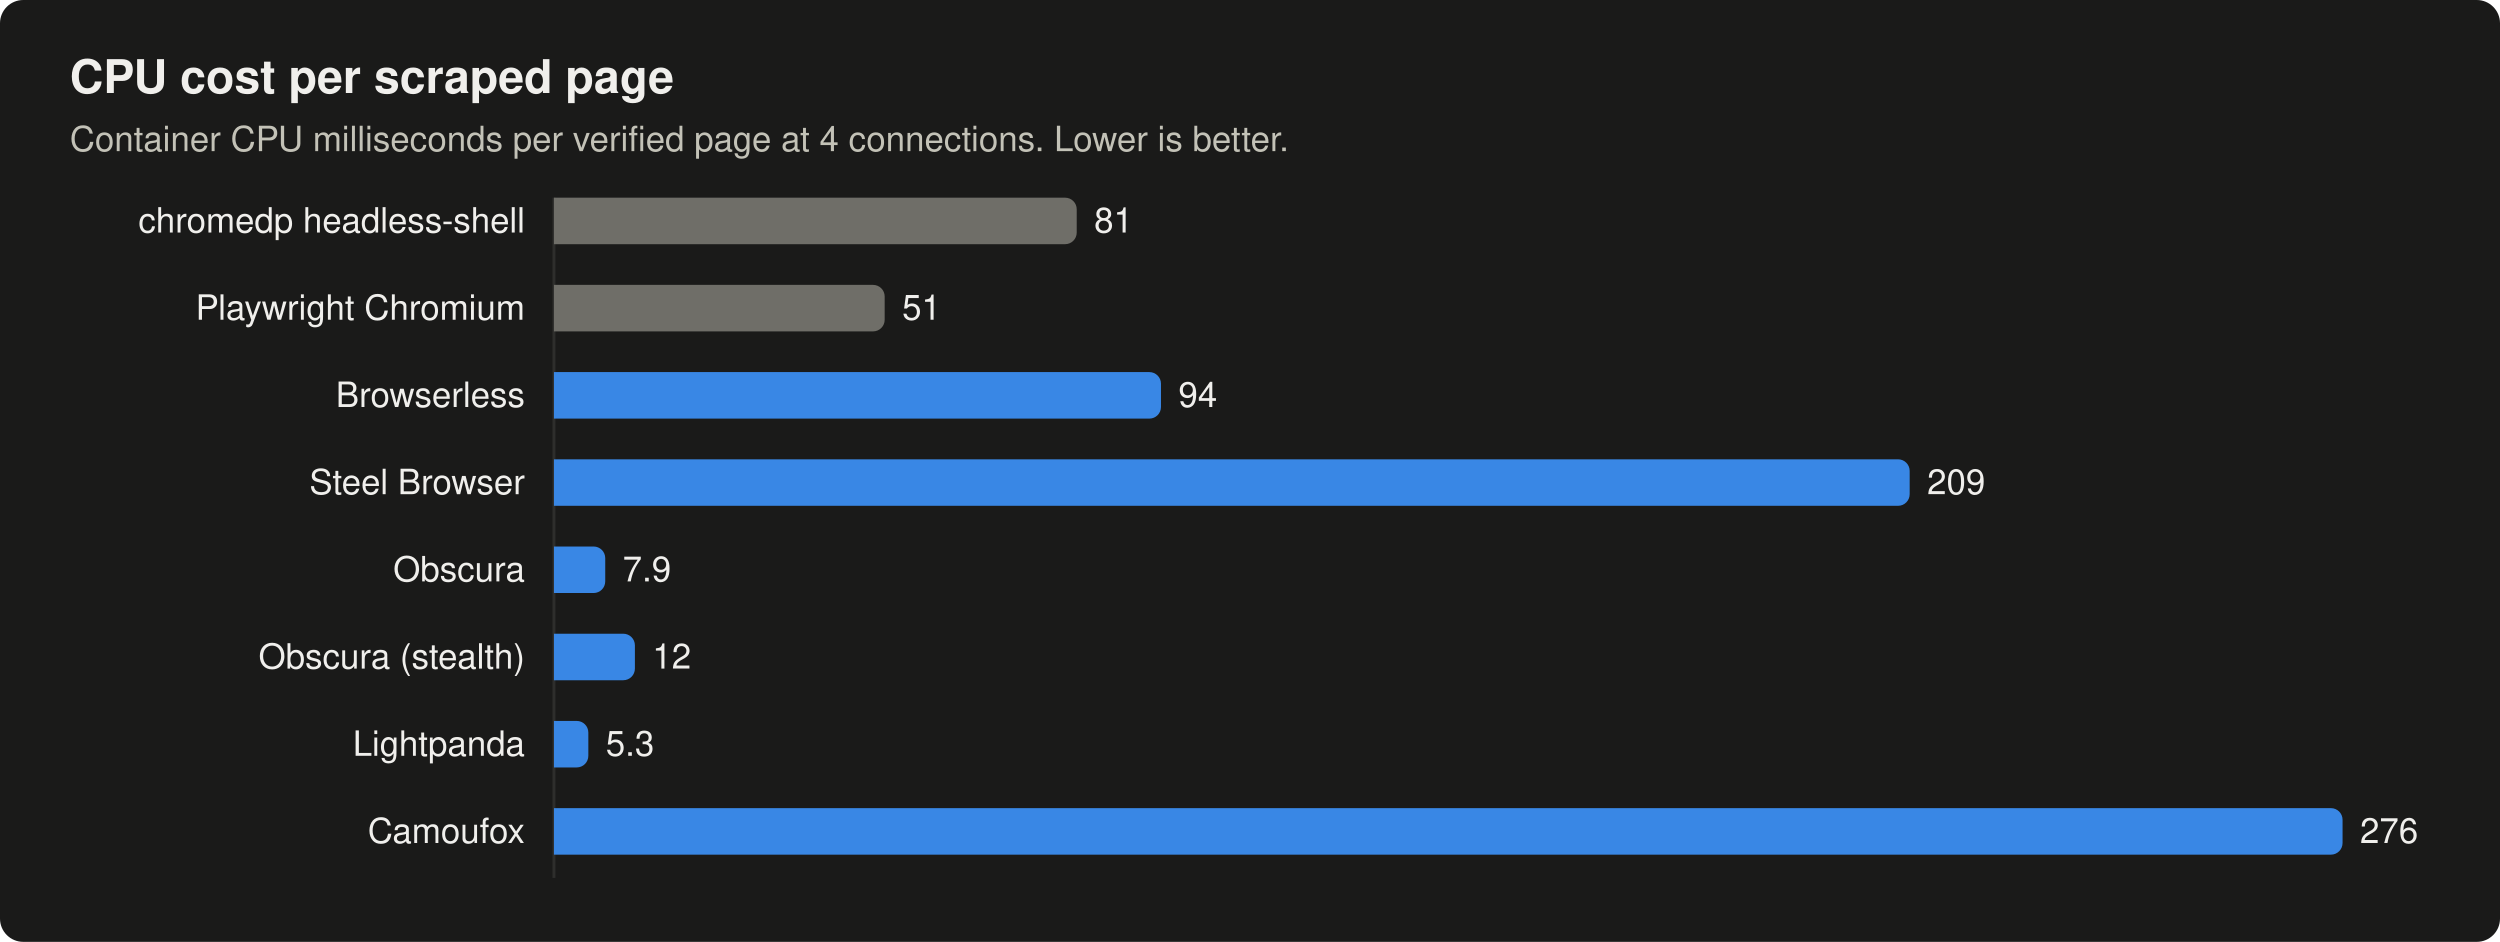
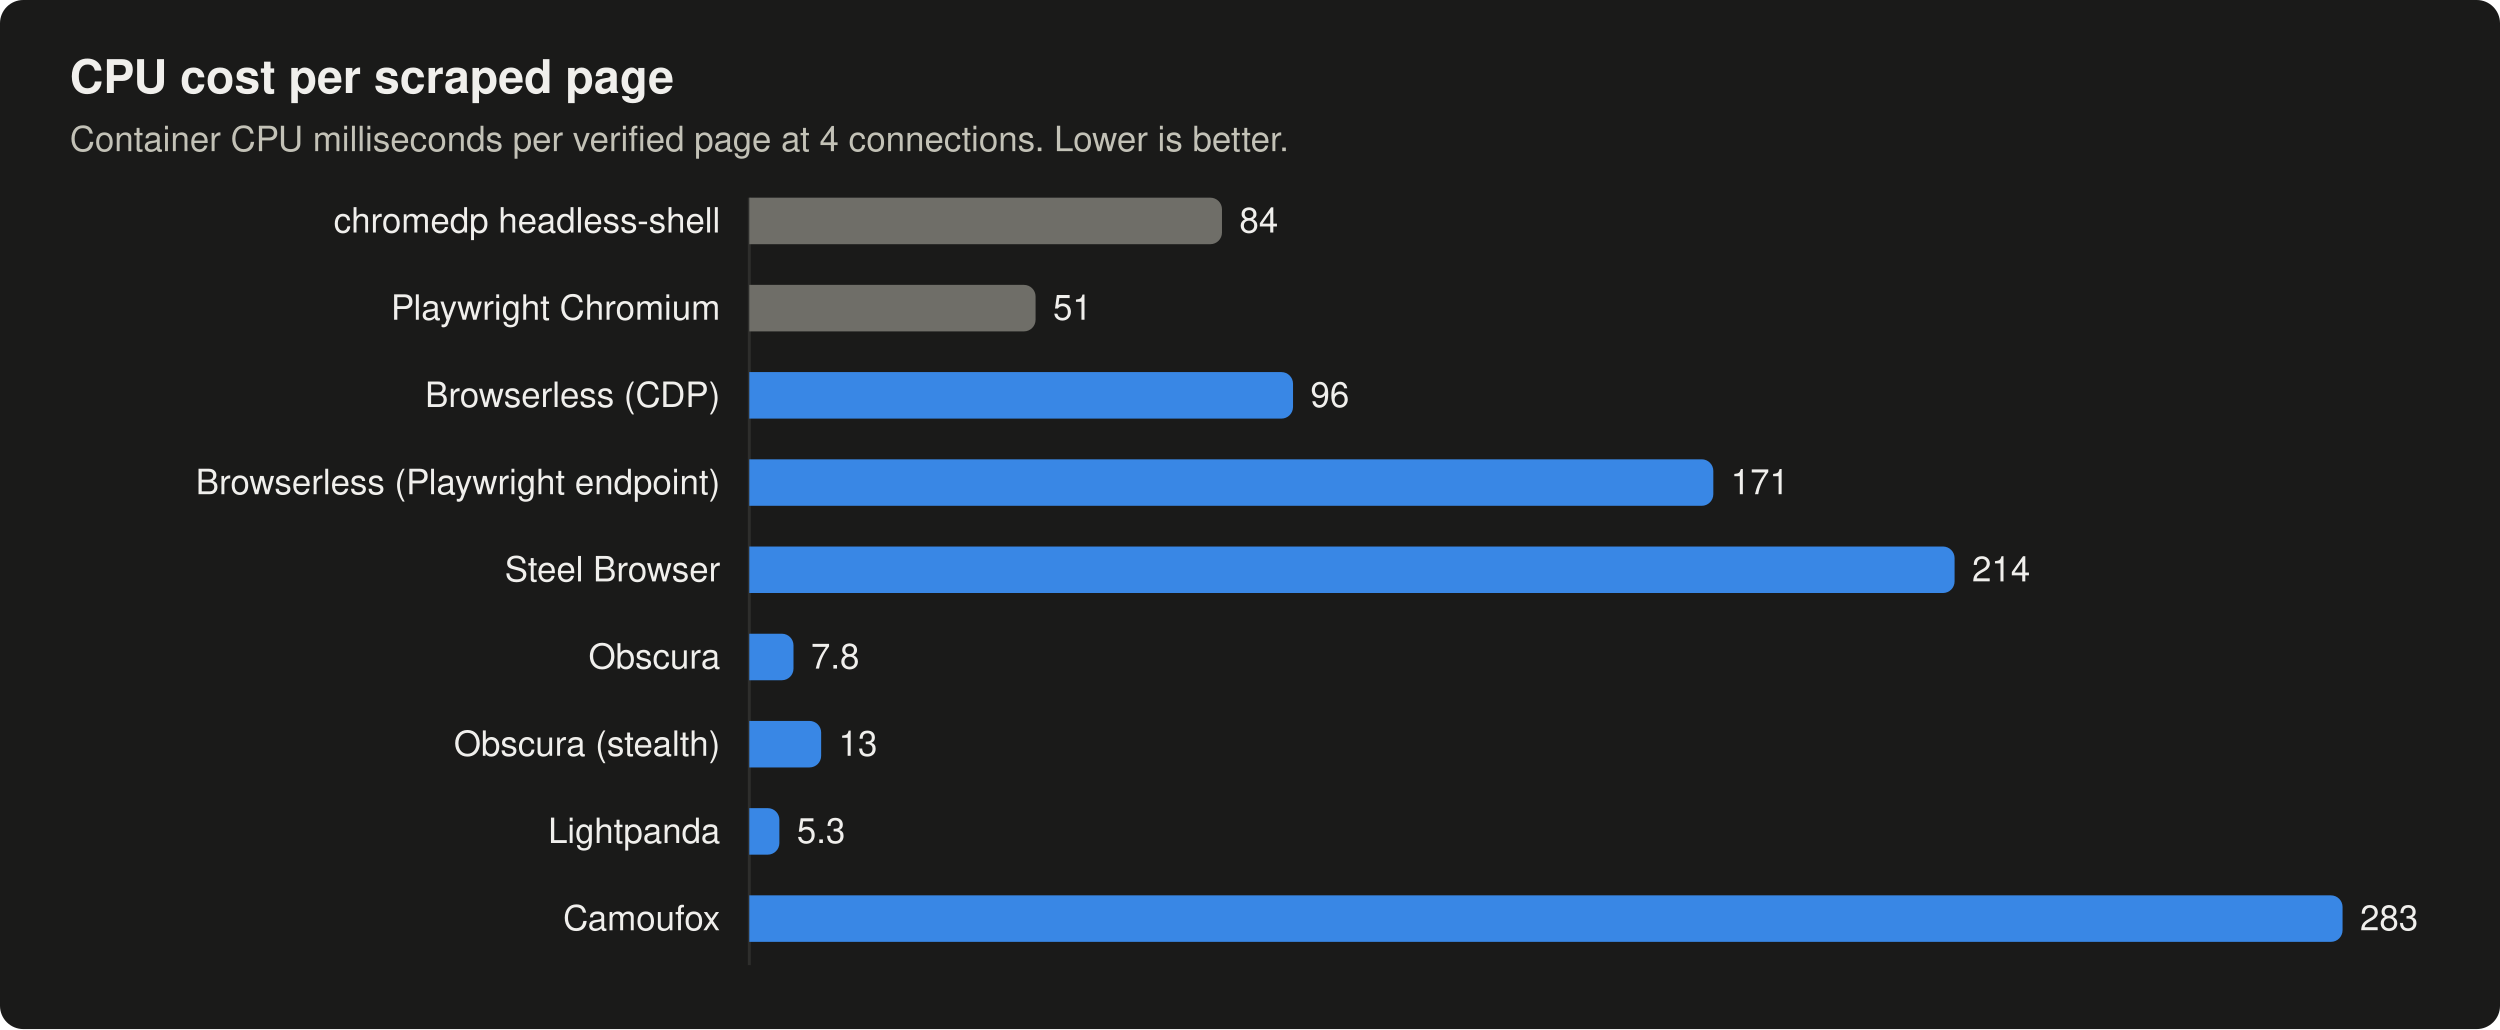
- <svg xmlns="http://www.w3.org/2000/svg" viewBox="0 0 860 324" width="860" height="324" font-family="-apple-system, BlinkMacSystemFont, 'Segoe UI', Helvetica, Arial, sans-serif" role="img" aria-label="CPU cost per scraped page">
-   <rect width="860" height="324" rx="8" fill="#1a1a19" />
+ <svg xmlns="http://www.w3.org/2000/svg" viewBox="0 0 860 354" width="860" height="354" font-family="-apple-system, BlinkMacSystemFont, 'Segoe UI', Helvetica, Arial, sans-serif" role="img" aria-label="CPU cost per scraped page">
+   <rect width="860" height="354" rx="8" fill="#1a1a19" />
  <text x="24" y="32" font-size="16" font-weight="600" fill="#f0efec">CPU cost per scraped page</text>
  <text x="24" y="52" font-size="12" fill="#c3c2b7">Container CPU milliseconds per verified page at 4 connections. Lower is better.</text>
-   <line x1="190.56" y1="68" x2="190.56" y2="302" stroke="#2e2e2c" stroke-width="1" />
-   <text x="180.56" y="80" font-size="12" text-anchor="end" fill="#f0efec">chromedp headless-shell</text>
-   <path d="M190.56,68h175.832a4,4 0 0 1 4,4v8a4,4 0 0 1 -4,4h-175.832z" fill="#6f6e68" />
-   <text x="376.392" y="80" font-size="12" fill="#f0efec" style="font-variant-numeric: tabular-nums">81</text>
-   <text x="180.56" y="110" font-size="12" text-anchor="end" fill="#f0efec">Playwright Chromium</text>
-   <path d="M190.56,98h109.768a4,4 0 0 1 4,4v8a4,4 0 0 1 -4,4h-109.768z" fill="#6f6e68" />
-   <text x="310.328" y="110" font-size="12" fill="#f0efec" style="font-variant-numeric: tabular-nums">51</text>
-   <text x="180.56" y="140" font-size="12" text-anchor="end" fill="#f0efec">Browserless</text>
-   <path d="M190.56,128h204.82a4,4 0 0 1 4,4v8a4,4 0 0 1 -4,4h-204.82z" fill="#3987e5" />
-   <text x="405.38" y="140" font-size="12" fill="#f0efec" style="font-variant-numeric: tabular-nums">94</text>
-   <text x="180.56" y="170" font-size="12" text-anchor="end" fill="#f0efec">Steel Browser</text>
-   <path d="M190.56,158h462.367a4,4 0 0 1 4,4v8a4,4 0 0 1 -4,4h-462.367z" fill="#3987e5" />
-   <text x="662.927" y="170" font-size="12" fill="#f0efec" style="font-variant-numeric: tabular-nums">209</text>
-   <text x="180.56" y="200" font-size="12" text-anchor="end" fill="#f0efec">Obscura</text>
-   <path d="M190.56,188h13.641a4,4 0 0 1 4,4v8a4,4 0 0 1 -4,4h-13.641z" fill="#3987e5" />
-   <text x="214.201" y="200" font-size="12" fill="#f0efec" style="font-variant-numeric: tabular-nums">7.9</text>
-   <text x="180.56" y="230" font-size="12" text-anchor="end" fill="#f0efec">Obscura (stealth)</text>
-   <path d="M190.56,218h23.847a4,4 0 0 1 4,4v8a4,4 0 0 1 -4,4h-23.847z" fill="#3987e5" />
-   <text x="224.407" y="230" font-size="12" fill="#f0efec" style="font-variant-numeric: tabular-nums">12</text>
-   <text x="180.56" y="260" font-size="12" text-anchor="end" fill="#f0efec">Lightpanda</text>
-   <path d="M190.56,248h7.828a4,4 0 0 1 4,4v8a4,4 0 0 1 -4,4h-7.828z" fill="#3987e5" />
-   <text x="208.388" y="260" font-size="12" fill="#f0efec" style="font-variant-numeric: tabular-nums">5.3</text>
-   <text x="180.56" y="290" font-size="12" text-anchor="end" fill="#f0efec">Camoufox</text>
-   <path d="M190.56,278h611.28a4,4 0 0 1 4,4v8a4,4 0 0 1 -4,4h-611.28z" fill="#3987e5" />
-   <text x="811.84" y="290" font-size="12" fill="#f0efec" style="font-variant-numeric: tabular-nums">276</text>
+   <line x1="257.76" y1="68" x2="257.76" y2="332" stroke="#2e2e2c" stroke-width="1" />
+   <text x="247.76" y="80" font-size="12" text-anchor="end" fill="#f0efec">chromedp headless-shell</text>
+   <path d="M257.76,68h158.602a4,4 0 0 1 4,4v8a4,4 0 0 1 -4,4h-158.602z" fill="#6f6e68" />
+   <text x="426.362" y="80" font-size="12" fill="#f0efec" style="font-variant-numeric: tabular-nums">84</text>
+   <text x="247.76" y="110" font-size="12" text-anchor="end" fill="#f0efec">Playwright Chromium</text>
+   <path d="M257.76,98h94.478a4,4 0 0 1 4,4v8a4,4 0 0 1 -4,4h-94.478z" fill="#6f6e68" />
+   <text x="362.238" y="110" font-size="12" fill="#f0efec" style="font-variant-numeric: tabular-nums">51</text>
+   <text x="247.76" y="140" font-size="12" text-anchor="end" fill="#f0efec">Browserless (CDP)</text>
+   <path d="M257.76,128h183.041a4,4 0 0 1 4,4v8a4,4 0 0 1 -4,4h-183.041z" fill="#3987e5" />
+   <text x="450.801" y="140" font-size="12" fill="#f0efec" style="font-variant-numeric: tabular-nums">96</text>
+   <text x="247.76" y="170" font-size="12" text-anchor="end" fill="#f0efec">Browserless (Playwright endpoint)</text>
+   <path d="M257.76,158h327.621a4,4 0 0 1 4,4v8a4,4 0 0 1 -4,4h-327.621z" fill="#3987e5" />
+   <text x="595.381" y="170" font-size="12" fill="#f0efec" style="font-variant-numeric: tabular-nums">171</text>
+   <text x="247.76" y="200" font-size="12" text-anchor="end" fill="#f0efec">Steel Browser</text>
+   <path d="M257.76,188h410.618a4,4 0 0 1 4,4v8a4,4 0 0 1 -4,4h-410.618z" fill="#3987e5" />
+   <text x="678.378" y="200" font-size="12" fill="#f0efec" style="font-variant-numeric: tabular-nums">214</text>
+   <text x="247.76" y="230" font-size="12" text-anchor="end" fill="#f0efec">Obscura</text>
+   <path d="M257.76,218h11.202a4,4 0 0 1 4,4v8a4,4 0 0 1 -4,4h-11.202z" fill="#3987e5" />
+   <text x="278.962" y="230" font-size="12" fill="#f0efec" style="font-variant-numeric: tabular-nums">7.8</text>
+   <text x="247.76" y="260" font-size="12" text-anchor="end" fill="#f0efec">Obscura (stealth)</text>
+   <path d="M257.76,248h20.715a4,4 0 0 1 4,4v8a4,4 0 0 1 -4,4h-20.715z" fill="#3987e5" />
+   <text x="288.475" y="260" font-size="12" fill="#f0efec" style="font-variant-numeric: tabular-nums">13</text>
+   <text x="247.76" y="290" font-size="12" text-anchor="end" fill="#f0efec">Lightpanda</text>
+   <path d="M257.76,278h6.345a4,4 0 0 1 4,4v8a4,4 0 0 1 -4,4h-6.345z" fill="#3987e5" />
+   <text x="274.105" y="290" font-size="12" fill="#f0efec" style="font-variant-numeric: tabular-nums">5.3</text>
+   <text x="247.76" y="320" font-size="12" text-anchor="end" fill="#f0efec">Camoufox</text>
+   <path d="M257.76,308h544.08a4,4 0 0 1 4,4v8a4,4 0 0 1 -4,4h-544.08z" fill="#3987e5" />
+   <text x="811.84" y="320" font-size="12" fill="#f0efec" style="font-variant-numeric: tabular-nums">283</text>
</svg>
